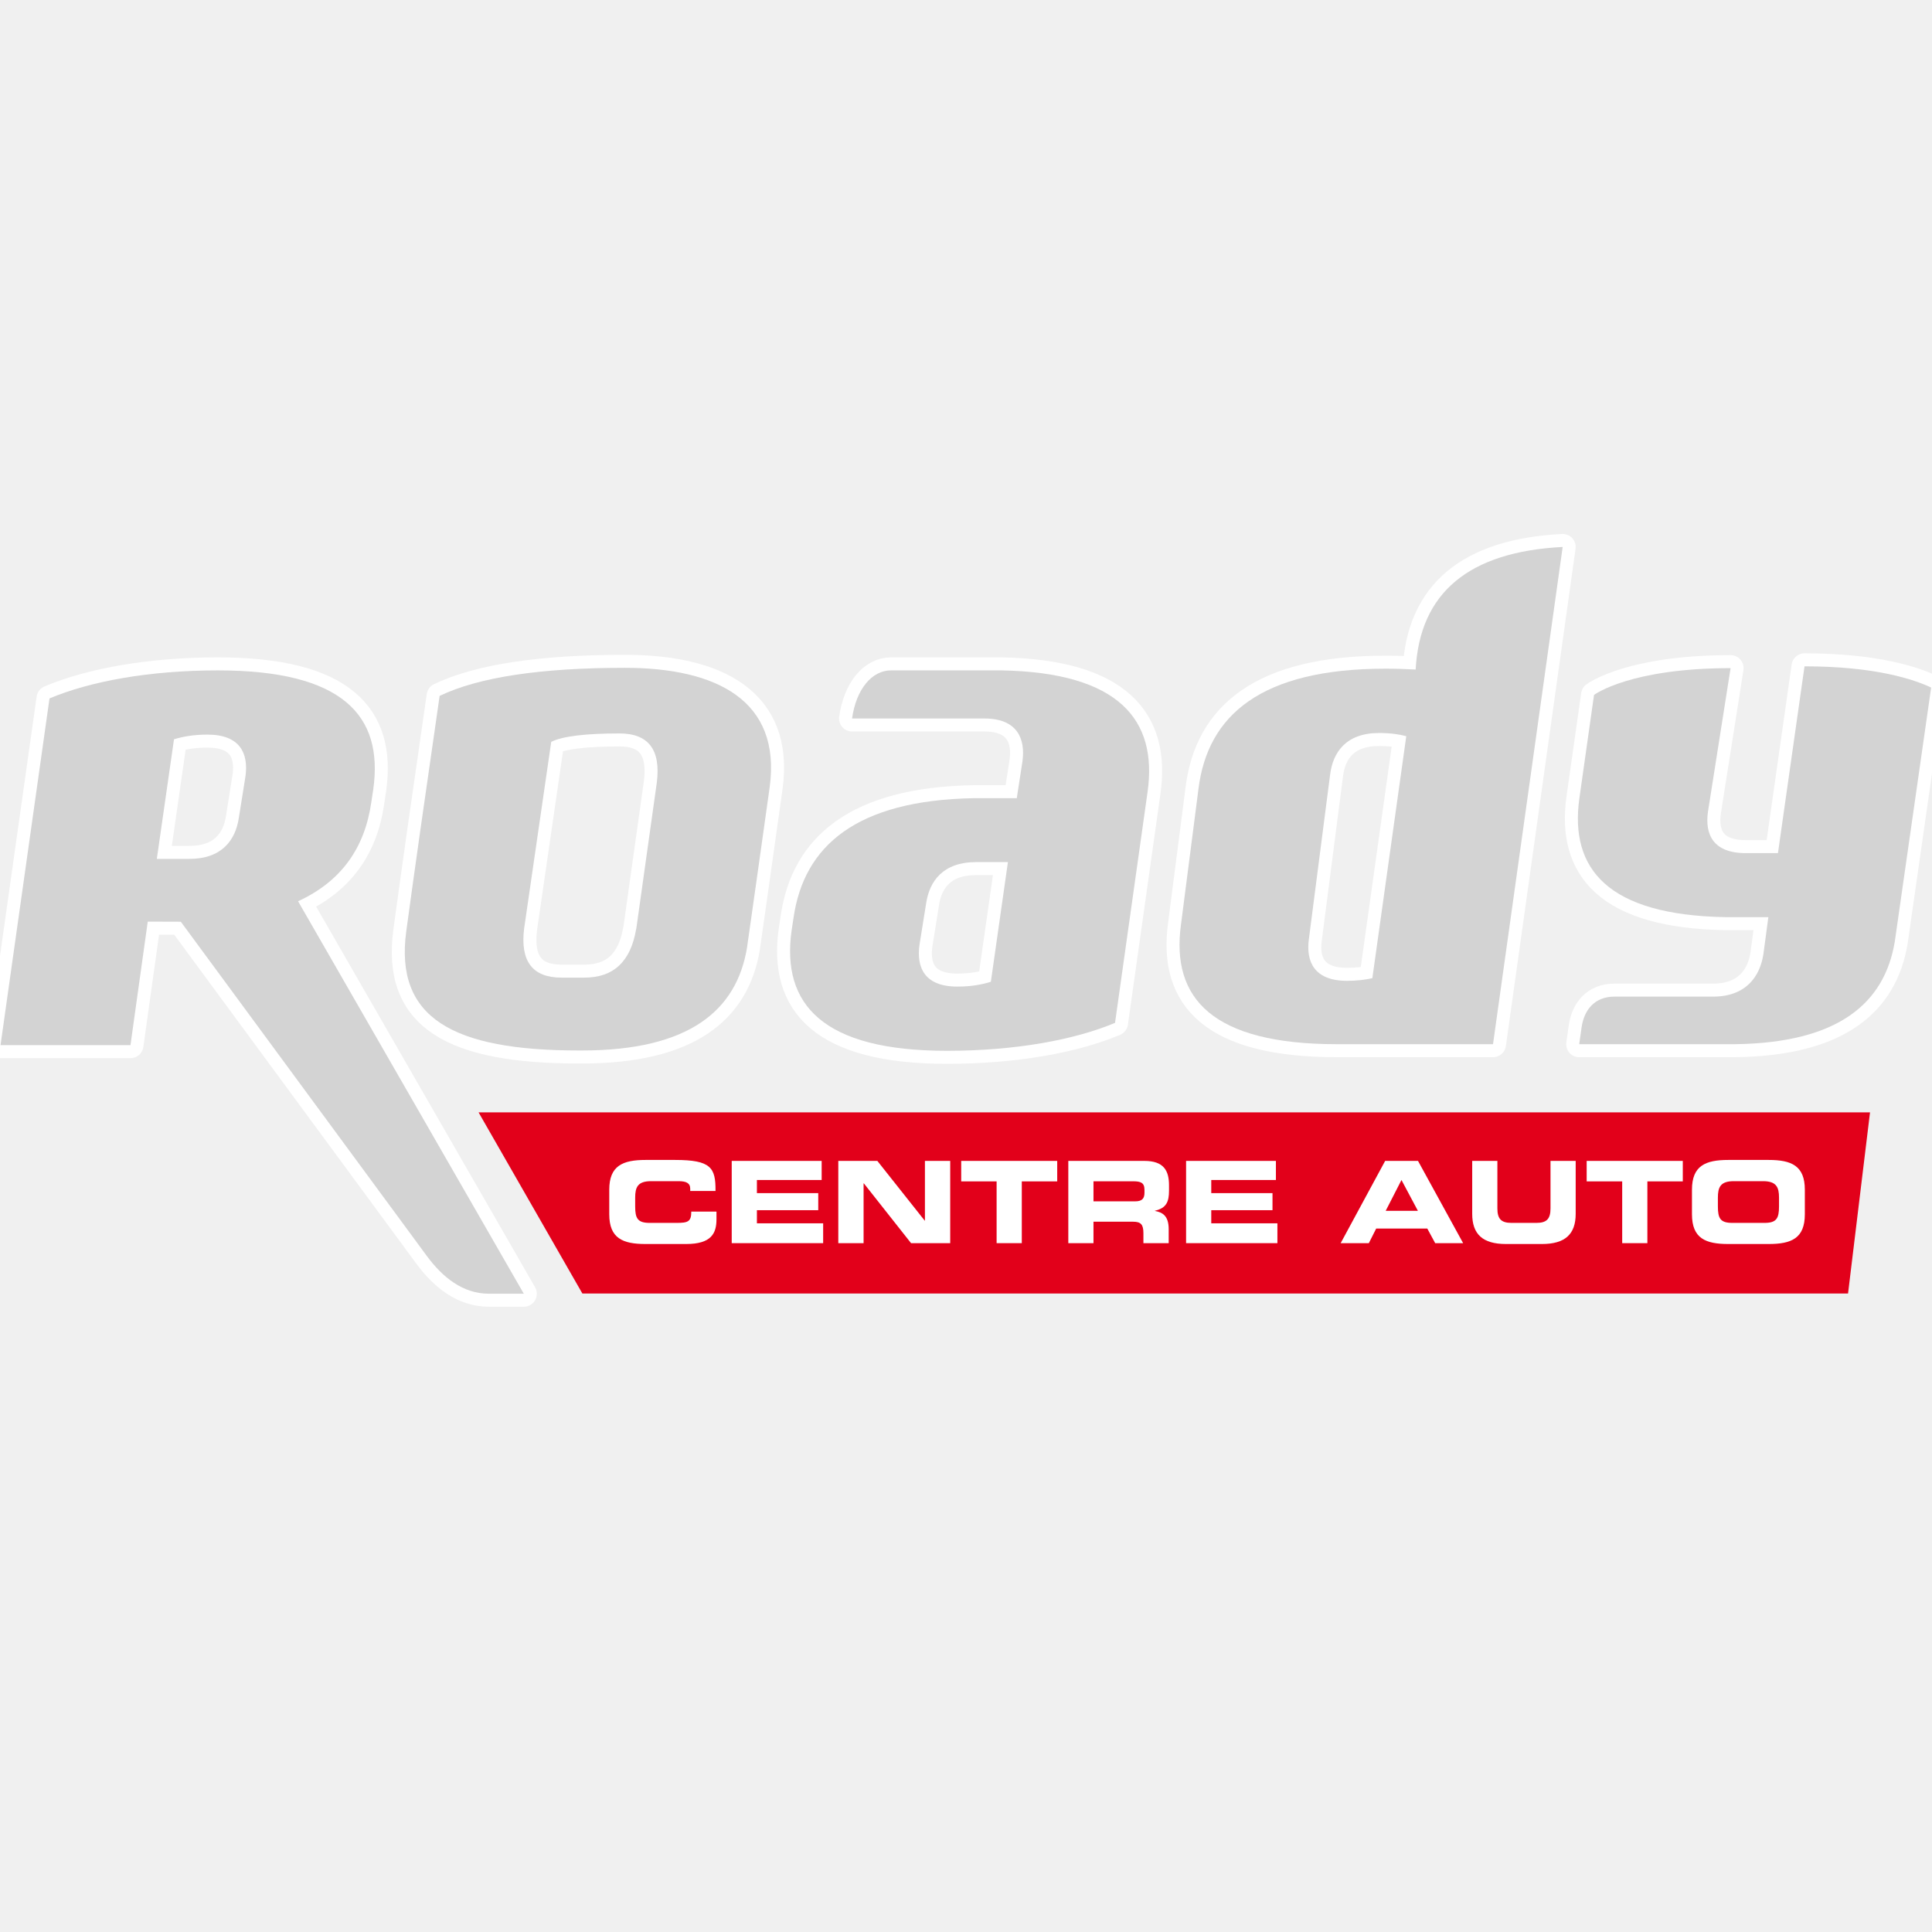
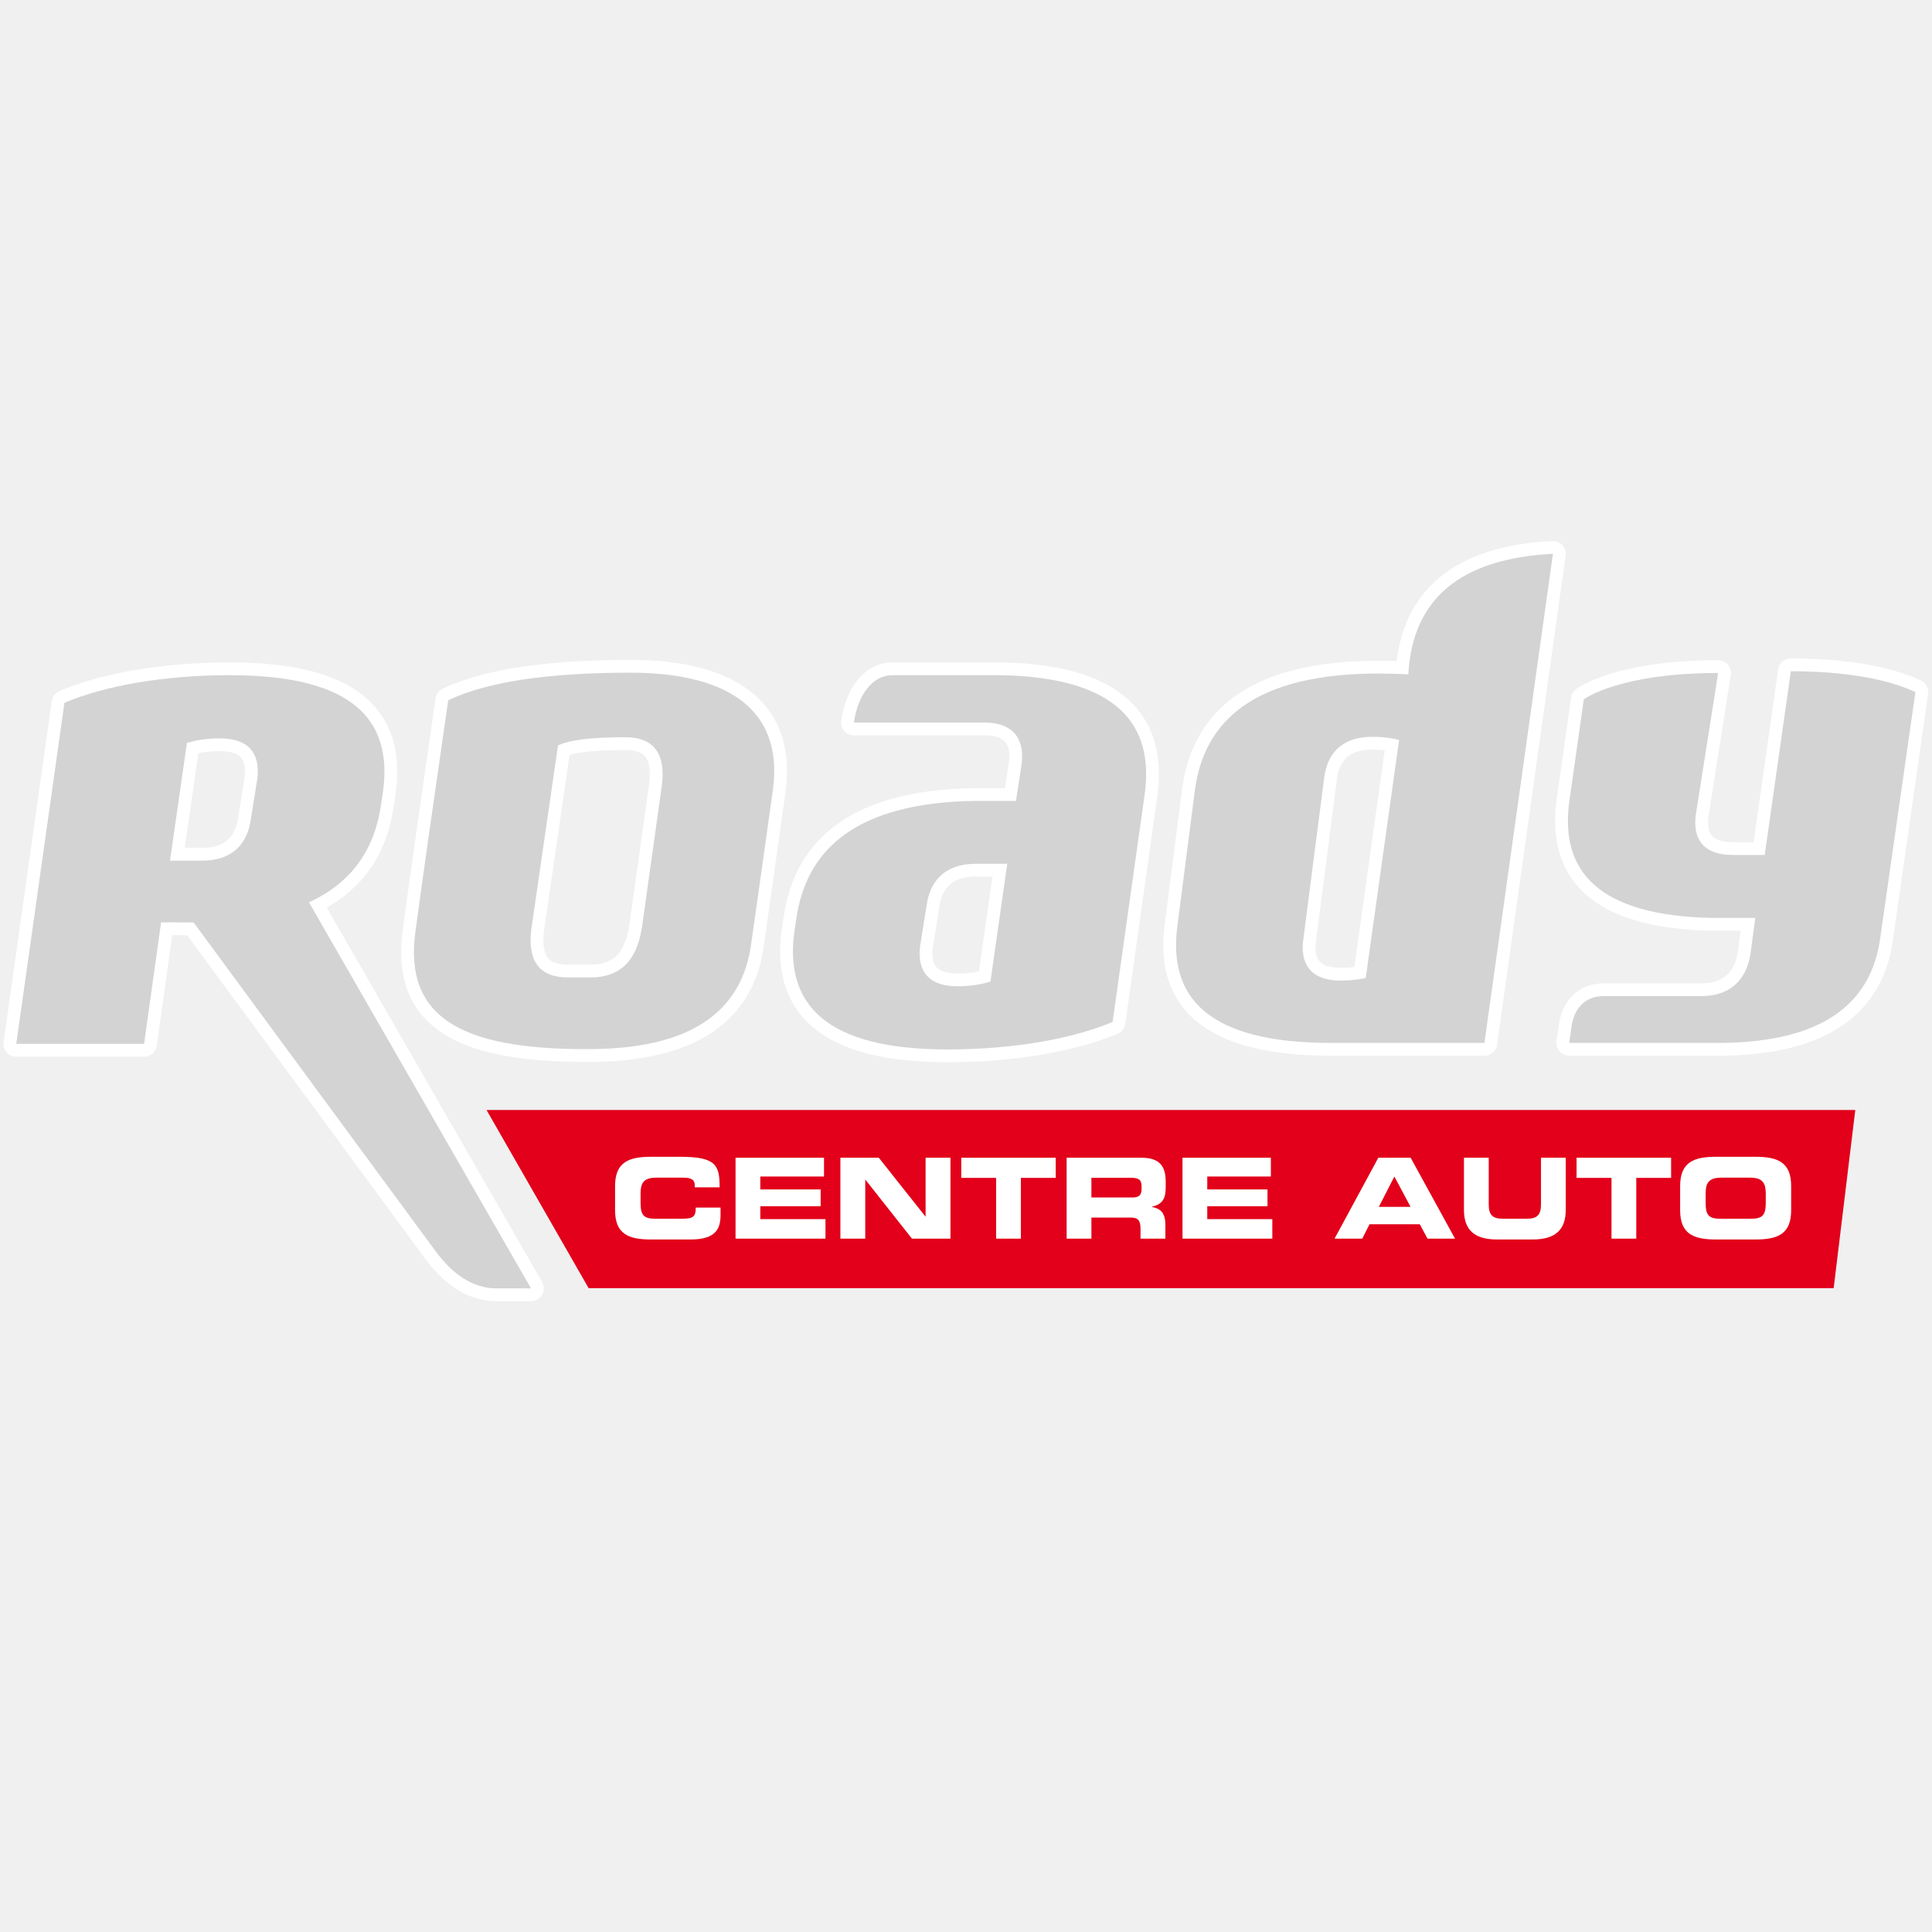
- <svg xmlns="http://www.w3.org/2000/svg" version="1.2" viewBox="0 0 1811 1811" width="1811" height="1811" id="svg15">
+ <svg xmlns="http://www.w3.org/2000/svg" version="1.2" viewBox="-15 -15 1841 1841" width="1811" height="1811" id="svg15">
  <defs>
    <style>
      /* brand grey, lighter on dark and darker on light backgrounds,
         with a thin white outline */
      .s2 { fill: #d3d3d3; stroke: #ffffff; stroke-width: 24.38px; stroke-linejoin: round; paint-order: stroke }

      @media (prefers-color-scheme: light) {
      .s2 { fill: #434343 }
      }
</style>
     id="defs15"
  </defs>
  <style id="style1">
		.s0 { fill: #e2001a }
		.s1 { fill: #ffffff }
	</style>
  <g id="logo Raody Quadri">
    <g id="g15">
      <g id="g9" transform="translate(0,512)">
        <path id="&lt;Path&gt;" class="s0" d="m 1752.9,530.7 -20.6,169.8 H 545.9 L 448.6,530.7 Z" />
        <g id="&lt;Group&gt;">
          <path id="&lt;Compound Path&gt;" class="s1" d="m 571.1,603.2 c 0,-22.5 12.7,-27.9 34,-27.9 h 27.8 c 33.6,0 38,7.3 37.8,29.1 H 647 v -2.1 c 0,-5.5 -4,-7.1 -11,-7.1 h -25.8 c -12.5,0 -14.8,5.8 -14.8,15.4 v 8.3 c 0,11.2 2.3,15.4 13.6,15.4 h 25.2 c 10.6,0 13.8,-1.1 13.8,-10.6 h 23.6 v 7.2 c 0,13 -4.6,23.2 -28.4,23.2 h -38.1 c -21.3,0 -34,-5.3 -34,-27.9 z" />
          <path id="path1" class="s1" d="m 685.9,576.2 h 84.3 v 17.9 h -60.7 v 12.3 H 767 v 16 h -57.5 v 12.3 h 62.1 v 18.6 h -85.7 z" />
          <path id="path2" class="s1" d="m 785.8,576.2 h 36.6 l 44.4,56 h 0.2 v -56 h 23.7 v 77.1 H 854 l -44.3,-56.1 h -0.2 v 56.1 h -23.7 z" />
          <path id="path3" class="s1" d="m 901,576.2 h 90 v 19.2 h -33.2 v 57.9 H 934.2 V 595.4 H 901 Z" />
          <path id="path4" fill-rule="evenodd" class="s1" d="m 1001.4,576.2 h 71.3 c 18.2,0 23.1,9.1 23.1,22.9 v 4.9 c 0,10.3 -2.3,16.4 -13.2,18.9 v 0.2 c 7,1.3 12.9,4.4 12.9,17.1 v 13.1 h -23.7 V 644 c 0,-8.1 -2.3,-10.8 -9.6,-10.8 H 1025 v 20.1 h -23.6 z m 23.6,37.9 h 39.1 c 6.4,0 8.7,-2.6 8.7,-8.1 v -2.6 c 0,-6.8 -3.4,-8.1 -10.9,-8.1 H 1025 Z" />
          <path id="path5" class="s1" d="m 1111.8,576.2 h 84.2 v 17.9 h -60.6 v 12.3 h 57.4 v 16 h -57.4 v 12.3 h 62 v 18.6 h -85.6 z" />
          <path id="path6" fill-rule="evenodd" class="s1" d="m 1298.4,576.2 h 30.8 l 42.3,77.1 h -26.2 l -7.4,-13.7 H 1290 l -6.9,13.7 h -26.4 z m 0.5,46.8 h 30.2 l -15.4,-28.9 z" />
          <path id="path7" class="s1" d="m 1380,576.2 h 23.6 v 44.5 c 0,9.8 3.5,13.6 13.2,13.6 h 23.4 c 9.7,0 13.2,-3.8 13.2,-13.6 v -44.5 h 23.6 v 49.6 c 0,19.1 -9.9,28.3 -31.6,28.3 h -33.8 c -21.8,0 -31.6,-9.2 -31.6,-28.3 z" />
          <path id="path8" class="s1" d="m 1487.3,576.2 h 90.1 v 19.2 h -33.2 v 57.9 h -23.6 v -57.9 h -33.3 z" />
          <path id="path9" fill-rule="evenodd" class="s1" d="m 1586,603.2 c 0,-22.5 12.7,-27.9 34,-27.9 h 37.9 c 21.3,0 33.9,5.4 33.9,27.9 v 23 c 0,22.6 -12.6,27.9 -33.9,27.9 H 1620 c -21.3,0 -34,-5.3 -34,-27.9 z m 24.3,15.7 c 0,11.2 2.3,15.4 13.5,15.4 h 30.2 c 11.2,0 13.6,-4.2 13.6,-15.4 v -8.3 c 0,-9.6 -2.4,-15.4 -14.9,-15.4 h -27.6 c -12.5,0 -14.8,5.8 -14.8,15.4 z" />
        </g>
      </g>
      <g id="g14">
        <path id="path10" fill-rule="evenodd" class="s2" d="m 1464.8,512.7 -65.3,466.1 q -135,0 -146.3,0 c -116.6,0 -155.6,-42.8 -146.2,-112 l 16.4,-127.2 c 8.5,-69.2 58.7,-112.8 175.3,-112.8 10,0 19.1,0.3 28.3,0.8 q 5.8,-108.1 137.8,-114.9 z m -146.6,177.4 c -6.6,-1.8 -14.8,-3 -25.6,-3 -30.7,0 -43.2,17.9 -45.8,39.1 l -19.9,154.1 c -2.9,21.1 5.1,39.1 35.7,39.1 9.6,0 17.2,-1 23.8,-2.5 z" />
        <path id="path11" fill-rule="evenodd" class="s2" d="m 348,752.3 c -6,41.5 -27.2,73.5 -68.6,92.5 L 491,1212.7 h -32.6 c -24.4,0 -43.5,-15.2 -58.6,-35.8 L 169.5,864 l -31,-0.1 -16.2,115.8 H 0.5 l 45.9,-325 c 38.1,-16.1 93.8,-26.3 157.8,-26.3 116.7,0 155.4,42.1 145.7,111.4 z M 194.5,688.6 c -13.4,0 -23.3,1.9 -31.4,4.4 L 147,805.1 h 30 c 30.9,0.2 43.8,-17.6 46.9,-38.6 l 6.2,-38.8 c 2.9,-21.2 -4.8,-39.1 -35.6,-39.1 z" />
        <g id="g12" transform="translate(0,512)">
          <path id="path12" fill-rule="evenodd" class="s2" d="m 939,116.4 c 109.9,2.1 146.2,46.4 136.7,113.9 l -30.5,216.5 C 1007,462.8 951.7,473 887.6,473 771.2,473 732.4,429.5 742,360.4 l 1.9,-12.5 C 753.7,281 802.5,238.2 912.6,236.2 h 40.5 l 5.3,-34.4 c 3,-21.2 -4.8,-40.3 -35.5,-40.3 H 798.7 c 3.8,-27.2 18.4,-45.1 36.5,-45.1 z m 5.8,179.7 H 915 c -30.9,0 -43.8,17.7 -46.9,38.9 l -6.2,38.6 c -3,21.2 4.7,39.2 35.4,39.2 13.6,0 23.4,-2 31.5,-4.5 z" />
        </g>
        <path id="path13" fill-rule="evenodd" class="s2" d="m 721.5,737.7 c -4.1,29.7 -20,141.9 -21.3,150.8 -9.8,58.8 -54.3,96.2 -154.8,96.2 q -2,0 -2.6,0 c -118.6,0 -172.9,-30.6 -162,-111.6 q 11,-81 31.3,-220.8 55,-26.3 173.7,-26.3 c 86,0 146.6,30.7 135.7,111.7 z M 547.7,916.4 q 41,0.1 48.6,-45.5 h 0.1 l 19.3,-137.5 q 5.7,-45.9 -35,-45.9 -48.2,0 -64,7.9 l -25.4,175 q -5.7,46 35,46 z" />
        <path id="path14" class="s2" d="m 1810.2,644.5 c -8.6,60.1 -33.7,235.4 -34.1,238.3 -9.7,57.8 -53,94.8 -150.1,96 h -145.7 l 2.2,-15.5 c 2.2,-16.1 11.8,-29.1 30.9,-29.1 h 92.5 c 30.7,0 44,-19 47.1,-40.1 l 4.6,-34.4 h -40.5 C 1507.6,857.7 1471,814.9 1480.5,748 l 13.7,-96.6 c 0.9,-0.7 34.6,-25.1 128,-25.1 L 1601,760.9 c -3,21.1 4.7,38.9 35.7,38.8 h 29.9 l 24.9,-175.1 c 66.9,0 103.2,12.5 118.7,19.9 z" />
      </g>
    </g>
  </g>
</svg>
